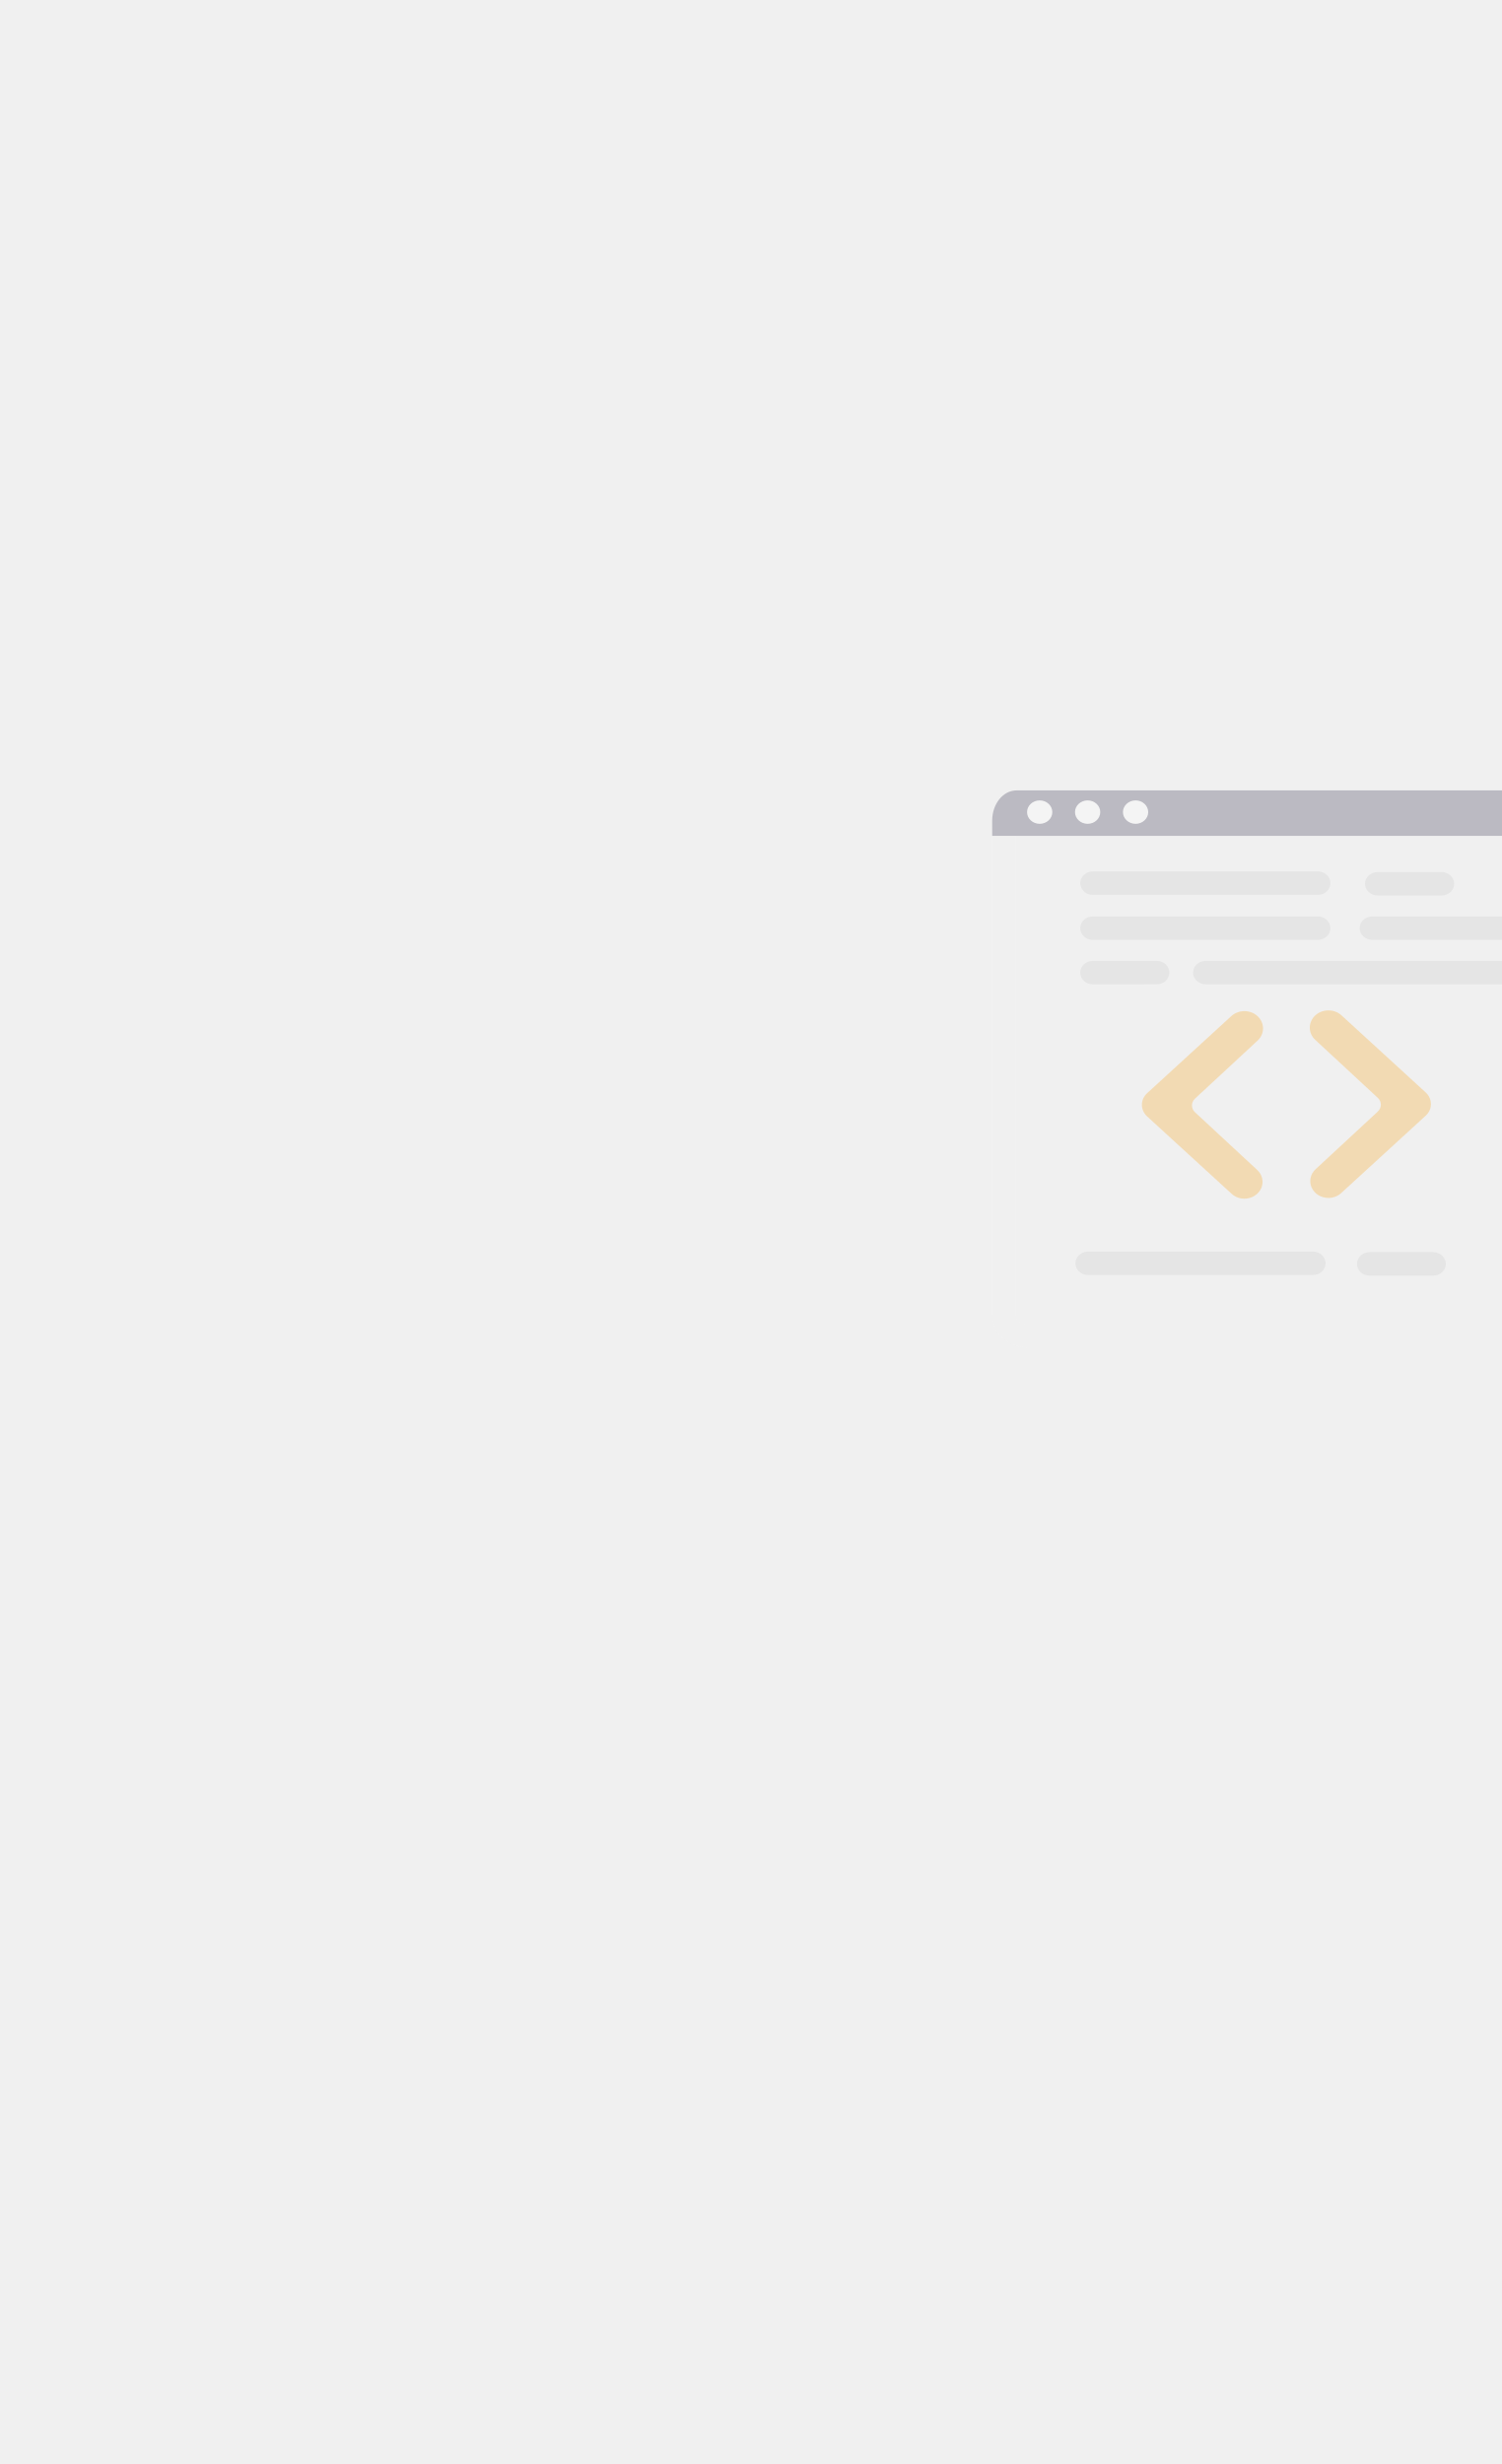
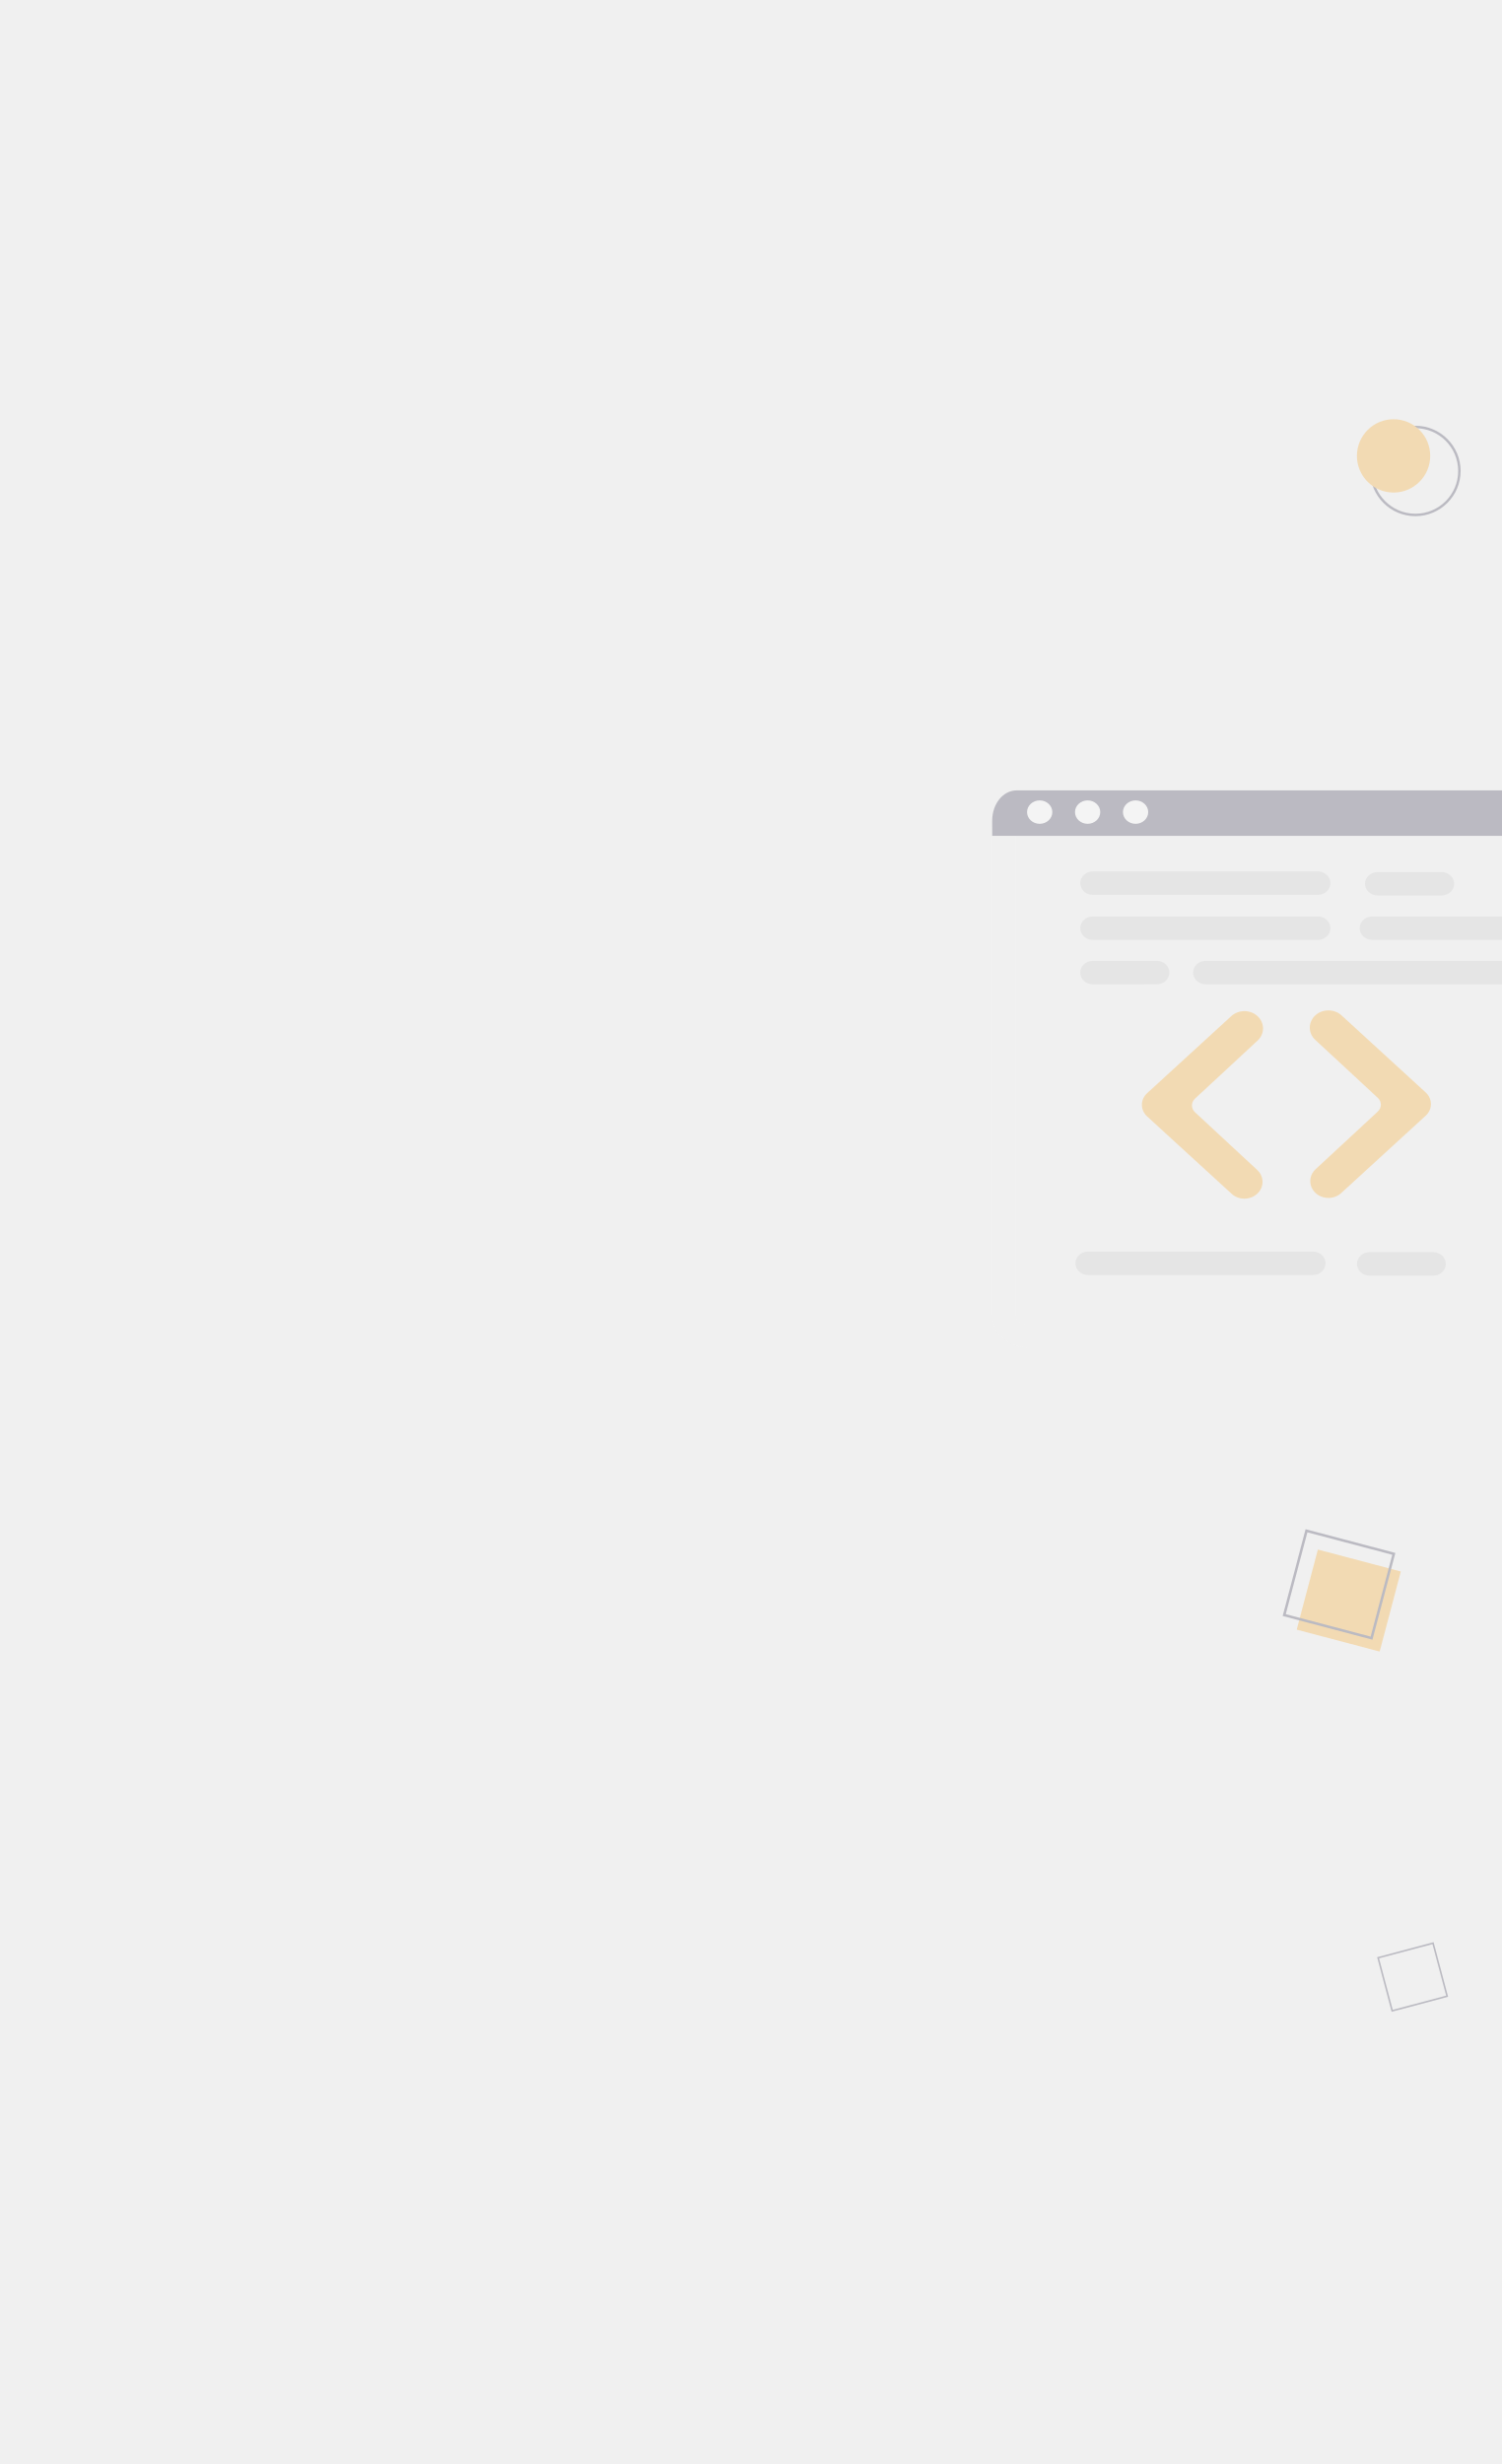
<svg xmlns="http://www.w3.org/2000/svg" width="340" height="558" viewBox="0 0 340 558" style="fill:none;opacity:0.3;">
  <g id="g908" transform="rotate(23.51158,176.6499,1298.237)">
    <path style="fill:none;stroke:#f2f2f2;stroke-width:5.304;stroke-miterlimit:4;stroke-dasharray:none;stroke-opacity:1" d="m 17.424,281.621 -186.689,81.22 a 4.611,5.248 66.488 0 1 -6.644,-2.132 l -44.004,-101.146 a 3.378,3.845 66.488 0 1 2.175,-4.626 l 189.199,-82.311 a 3.437,3.911 66.488 0 1 4.952,1.589 l 43.98,101.092 a 4.611,5.248 66.488 0 1 -2.969,6.315 z" id="path26" />
    <path style="fill:#3f3d56;stroke-width:0.37" d="m -16.375,172.859 -205.311,89.321 -1.382,-3.176 a 6.833,5.507 66.488 0 1 2.324,-8.452 l 195.219,-84.931 a 6.833,5.507 66.488 0 1 7.768,4.062 z" id="path30" />
    <ellipse style="fill:#ffffff;stroke-width:0.643" cx="-297.119" cy="146.602" id="circle32" transform="rotate(-23.51158)" rx="2.86" ry="2.652" />
    <ellipse style="fill:#ffffff;stroke-width:0.643" cx="-286.262" cy="146.602" id="circle34" transform="rotate(-23.51158)" rx="2.86" ry="2.652" />
    <ellipse style="fill:#ffffff;stroke-width:0.643" cx="-275.404" cy="146.602" id="circle36" transform="rotate(-23.51158)" rx="2.86" ry="2.652" />
    <path style="fill:#cccccc;stroke-width:0.42" d="m -144.704,254.389 -46.703,20.318 a 2.655,2.863 66.488 0 1 -2.118,-4.869 l 46.703,-20.318 a 2.655,2.863 66.488 1 1 2.118,4.869 z" id="path38" />
    <path style="fill:#cccccc;stroke-width:0.42" d="m -86.67,229.141 -46.703,20.318 a 2.655,2.863 66.488 0 1 -2.118,-4.869 l 46.703,-20.318 a 2.655,2.863 66.488 1 1 2.118,4.869 z" id="path40" />
    <path style="fill:#cccccc;stroke-width:0.42" d="m -82.657,238.366 -81.247,35.347 a 2.655,2.863 66.488 1 1 -2.118,-4.869 l 81.247,-35.347 a 2.655,2.863 66.488 1 1 2.118,4.869 z" id="path42" />
    <path style="fill:#cccccc;stroke-width:0.42" d="m -148.773,245.036 -46.703,20.318 a 2.655,2.863 66.488 0 1 -2.118,-4.869 l 46.703,-20.318 a 2.655,2.863 66.488 1 1 2.118,4.869 z" id="path44" />
    <path style="fill:#cccccc;stroke-width:0.42" d="m -123.017,233.983 -13.265,5.771 a 2.655,2.863 66.488 0 1 -2.118,-4.869 l 13.265,-5.771 a 2.655,2.863 66.488 1 1 2.118,4.869 z" id="path46" />
    <path style="fill:#cccccc;stroke-width:0.42" d="m -174.13,278.161 -13.265,5.771 a 2.655,2.863 66.488 0 1 -2.118,-4.869 l 13.265,-5.771 a 2.655,2.863 66.488 1 1 2.118,4.869 z" id="path48" />
    <path style="fill:#cccccc;stroke-width:0.42" d="m -115.431,324.416 -46.703,20.318 a 2.655,2.863 66.488 0 1 -2.118,-4.869 l 46.703,-20.318 a 2.655,2.863 66.488 1 1 2.118,4.869 z" id="path56" />
    <path style="fill:#cccccc;stroke-width:0.42" d="m -90.343,313.654 -13.265,5.771 a 2.655,2.863 66.488 0 1 -2.118,-4.869 l 13.265,-5.771 a 2.655,2.863 66.488 0 1 2.118,4.869 z" id="path58" />
    <path style="fill:#f9a826;stroke-width:0.42" d="m -136.53,314.743 a 3.799,4.097 66.488 0 1 -3.085,0.147 l -24.549,-8.437 a 3.7,3.99 66.488 0 1 -2.101,-4.828 l 10.52,-23.617 a 3.922,4.23 66.488 0 1 5.462,-2.357 v 0 a 3.917,4.225 66.488 0 1 2.208,5.074 l -7.752,17.7 a 2.189,2.36 66.488 0 0 1.233,2.835 l 18.135,6.36 a 3.808,4.107 66.488 0 1 -0.071,7.123 z" id="path62" />
    <path style="fill:#f9a826;stroke-width:0.42" d="m -119.152,306.999 a 3.808,4.107 66.488 0 1 -5.26,-4.803 l 7.71,-17.604 a 2.189,2.36 66.488 0 0 -1.233,-2.835 l -18.234,-6.395 a 3.913,4.22 66.488 0 1 -2.207,-5.074 v 0 a 3.922,4.23 66.488 0 1 5.448,-2.389 l 24.45,8.403 a 3.7,3.99 66.488 0 1 2.101,4.828 l -10.563,23.713 a 3.8,4.098 66.488 0 1 -2.211,2.157 z" id="path64" />
  </g>
+   <g style="fill:none" id="g4835" transform="matrix(0.5124041,0.3714788,-0.3714788,0.5124041,465.5475,-710.155)">
+     <g transform="translate(-59.27114,955.3941)" id="g4732-3">
+       <rect style="fill:#f9a826;stroke-width:0.455" x="572.828" y="818.672" width="30.705" height="29.642" transform="rotate(-21.14419)" id="rect28-2" />
+       <path style="fill:#3f3d56;stroke-width:0.455" d="m 833.321,583.565 -11.583,-29.95 30.994,-11.987 11.583,29.95 z m -10.406,-29.43 10.927,28.252 29.296,-11.33 -10.927,-28.252 z" id="path30-1-7" />
+     </g>
+   </g>
+   <g style="fill:none" id="g4857" transform="matrix(0.5857972,0,0,0.5857972,132.2113,-686.0643)">
+     <path id="path14-5" d="m 321.507,1370.71 a 17.478,17.478 0 1 1 17.478,-17.478 17.498,17.498 0 0 1 -17.478,17.478 z m 0,-34.012 a 16.533,16.533 0 1 0 16.533,16.534 16.552,16.552 0 0 0 -16.533,-16.534 z" style="fill:#3f3d56;stroke-width:0.472" />
+     <circle id="circle56-8" r="14.172" cy="1347.404" cx="313.057" style="fill:#f9a826;stroke-width:0.472" />
+   </g>
+   <path style="fill:#3f3d56;stroke-width:0.181" d="m 315.16,455.594 -3.286,-12.363 12.794,-3.401 3.286,12.363 z m -2.842,-12.106 3.1,11.662 12.093,-3.214 -3.1,-11.662 z" id="path30-1-7-7" />
</svg>
